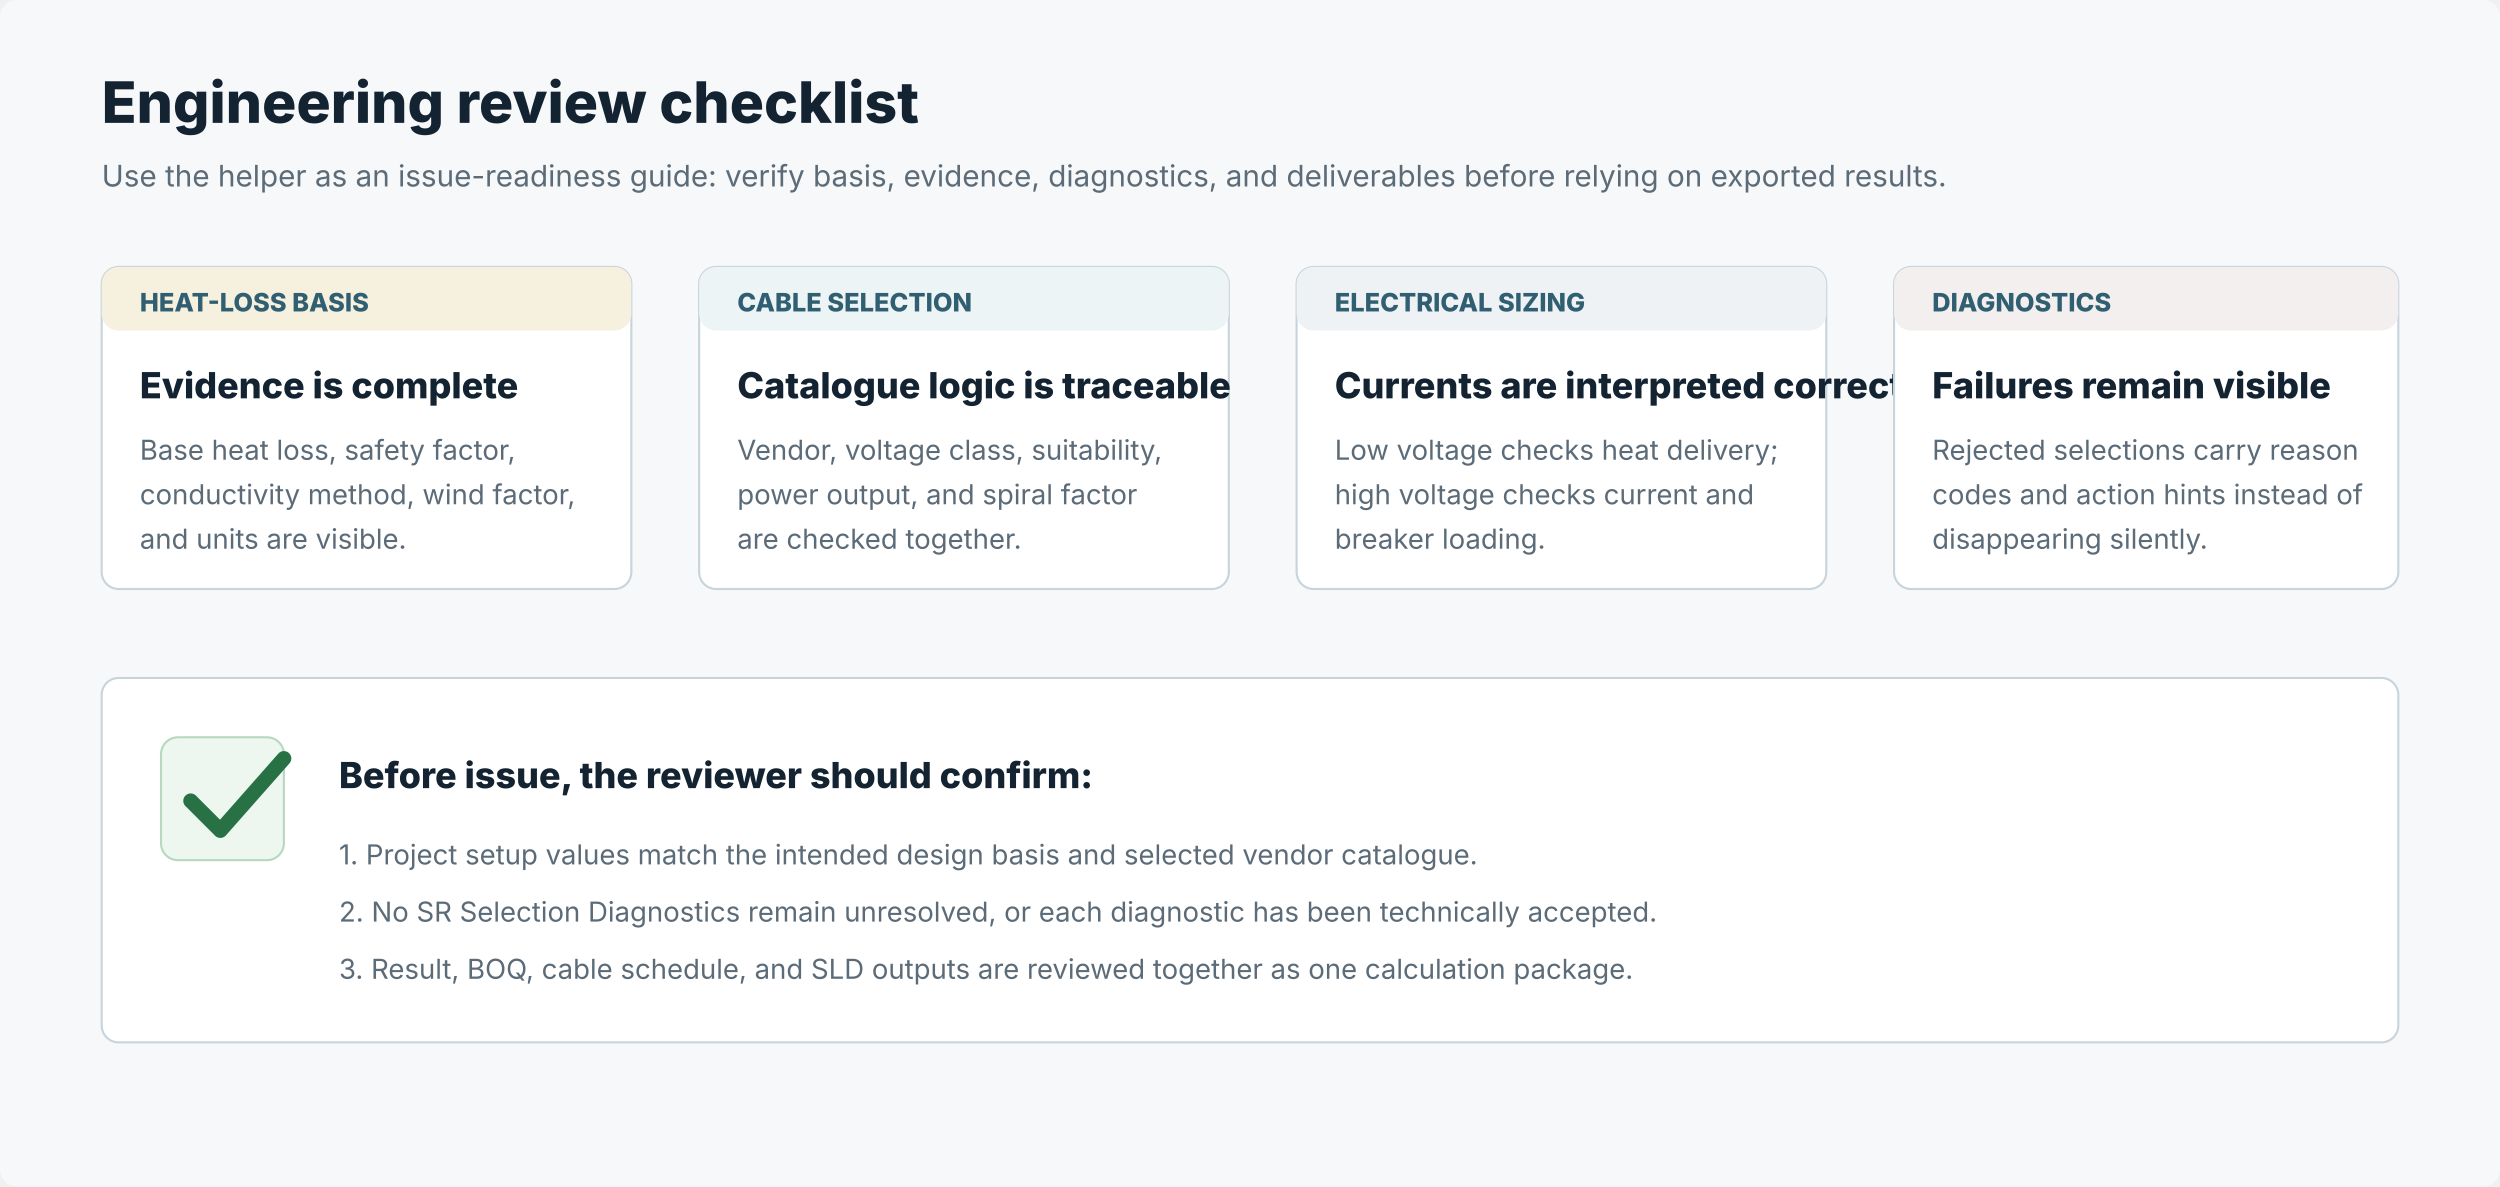
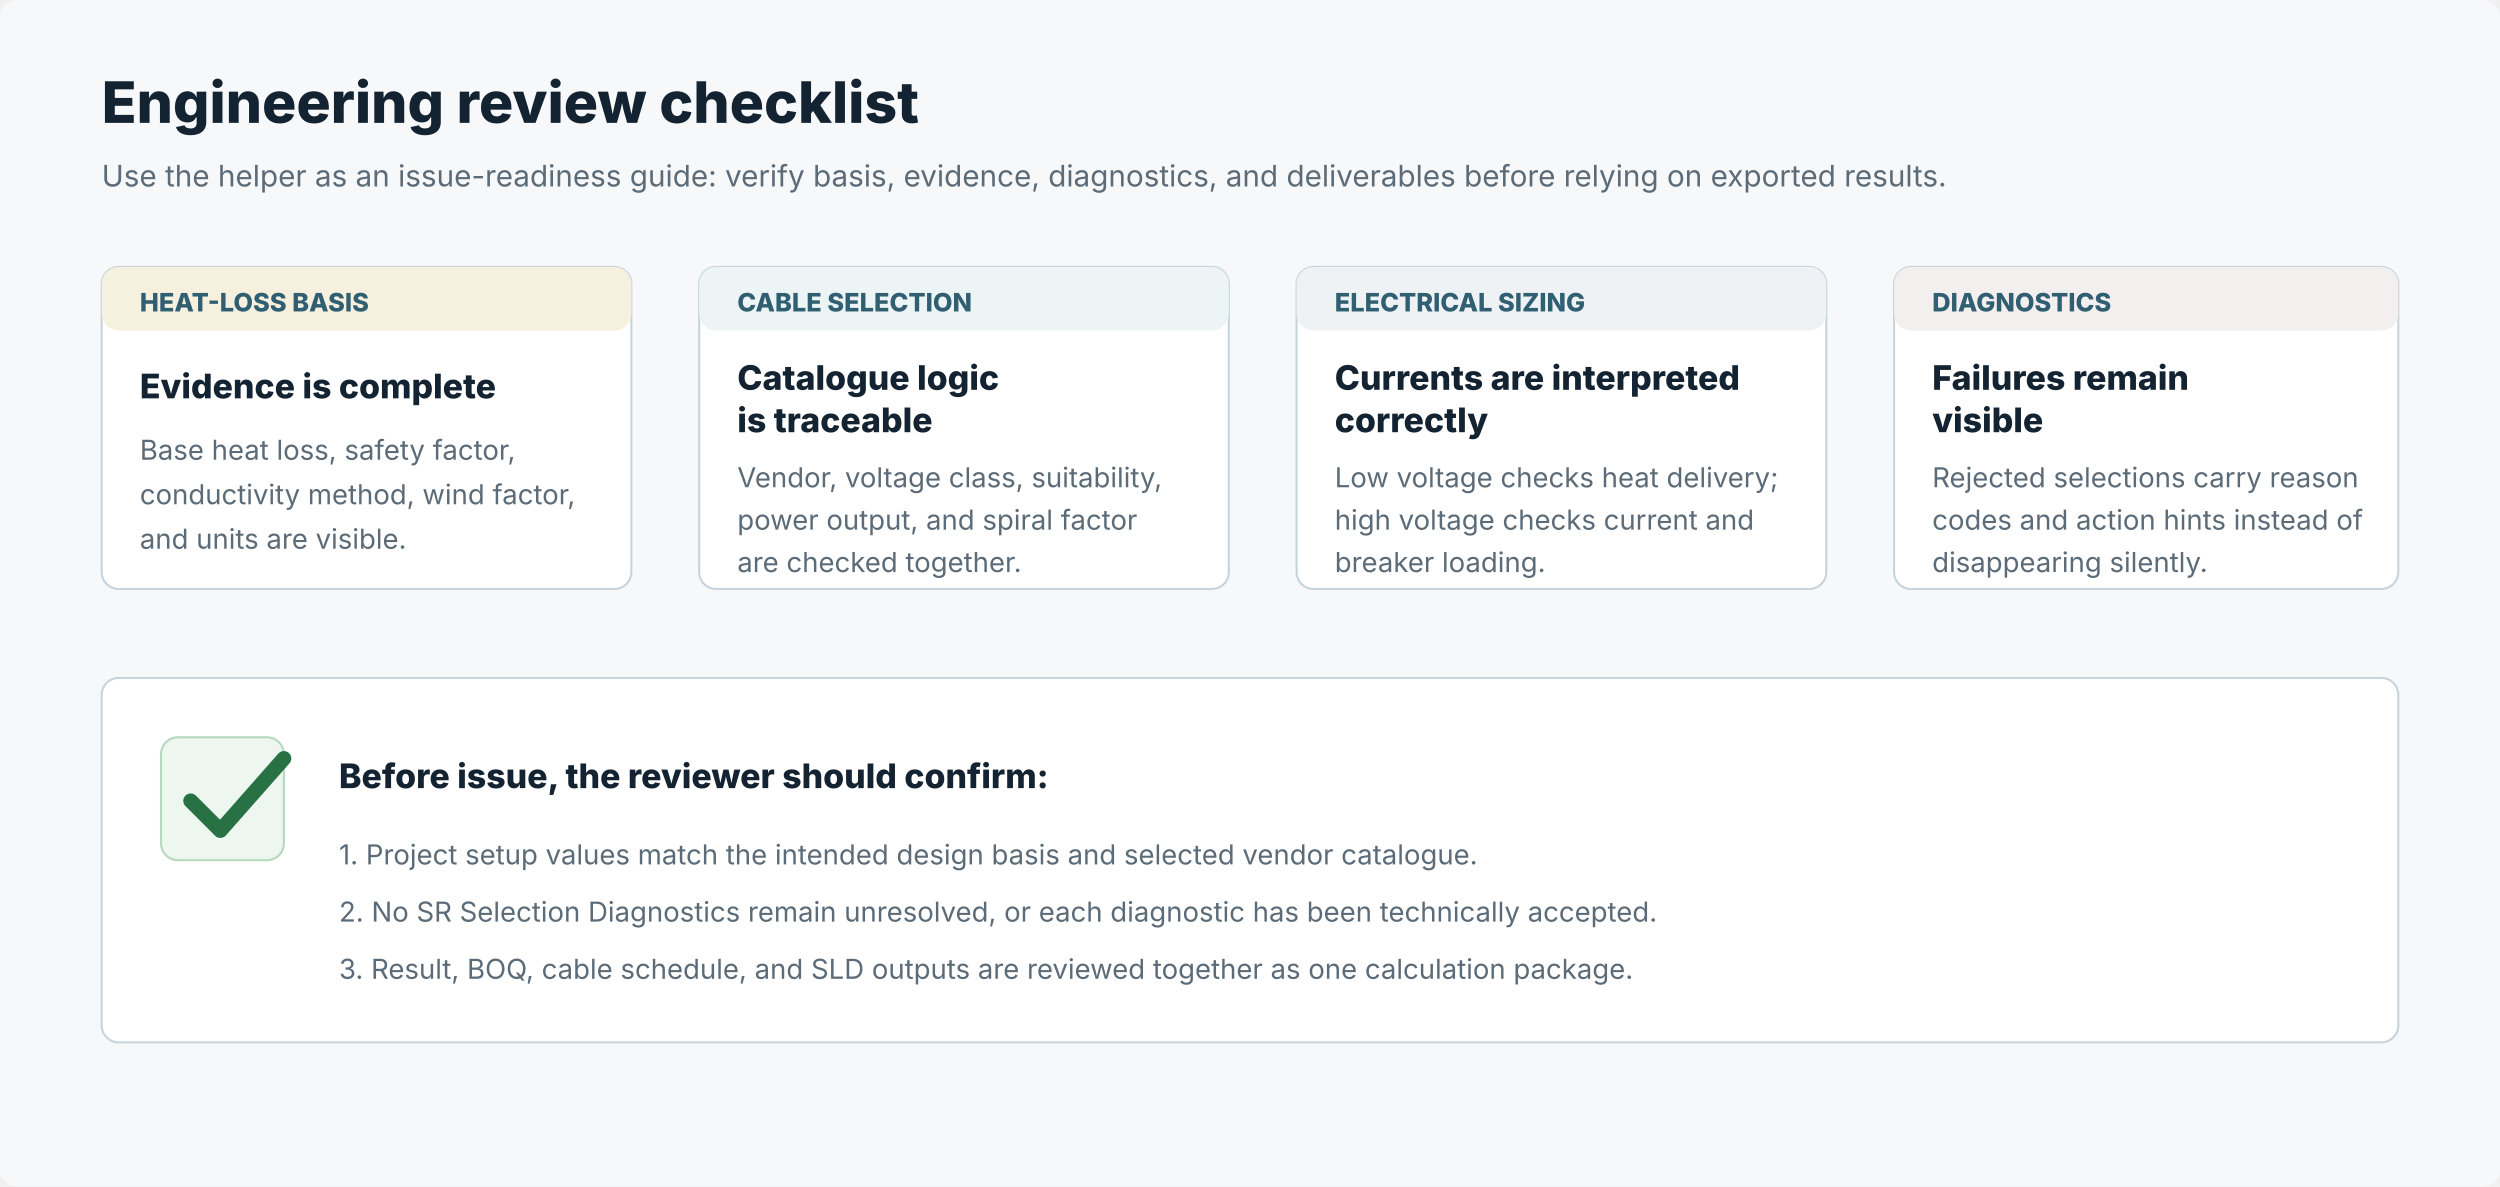
<svg xmlns="http://www.w3.org/2000/svg" width="1180" height="560" viewBox="0 0 1180 560" role="img" aria-labelledby="title desc">
  <defs>
    <style>
-       .title { font: 800 17px Inter, Arial, sans-serif; fill: #132331; }
+       .title { font: 800 16px Inter, Arial, sans-serif; fill: #132331; }
      .body { font: 13px Inter, Arial, sans-serif; fill: #5c6b78; }
      .small { font: 800 12px Inter, Arial, sans-serif; fill: #315f72; }
    </style>
  </defs>
  <rect width="1180" height="560" rx="8" fill="#f6f8fa" />
  <text x="48" y="58" font-family="Inter, Arial, sans-serif" font-size="27" font-weight="800" fill="#132331">Engineering review checklist</text>
  <text x="48" y="88" font-family="Inter, Arial, sans-serif" font-size="14" fill="#5c6b78">Use the helper as an issue-readiness guide: verify basis, evidence, diagnostics, and deliverables before relying on exported results.</text>
  <g transform="translate(48 126)">
    <rect width="250" height="152" rx="8" fill="#ffffff" stroke="#c7d4dc" />
    <rect width="250" height="30" rx="8" fill="#f6f0df" />
    <text x="18" y="21" class="small">HEAT-LOSS BASIS</text>
    <text x="18" y="62" class="title">Evidence is complete</text>
    <text x="18" y="91" class="body">Base heat loss, safety factor,</text>
    <text x="18" y="112" class="body">conductivity method, wind factor,</text>
    <text x="18" y="133" class="body">and units are visible.</text>
  </g>
  <g transform="translate(330 126)">
    <rect width="250" height="152" rx="8" fill="#ffffff" stroke="#c7d4dc" />
    <rect width="250" height="30" rx="8" fill="#edf4f5" />
    <text x="18" y="21" class="small">CABLE SELECTION</text>
-     <text x="18" y="62" class="title">Catalogue logic is traceable</text>
-     <text x="18" y="91" class="body">Vendor, voltage class, suitability,</text>
-     <text x="18" y="112" class="body">power output, and spiral factor</text>
-     <text x="18" y="133" class="body">are checked together.</text>
+     <text x="18" y="58" class="title">Catalogue logic</text>
+     <text x="18" y="78" class="title">is traceable</text>
+     <text x="18" y="104" class="body">Vendor, voltage class, suitability,</text>
+     <text x="18" y="124" class="body">power output, and spiral factor</text>
+     <text x="18" y="144" class="body">are checked together.</text>
  </g>
  <g transform="translate(612 126)">
    <rect width="250" height="152" rx="8" fill="#ffffff" stroke="#c7d4dc" />
    <rect width="250" height="30" rx="8" fill="#eef2f5" />
    <text x="18" y="21" class="small">ELECTRICAL SIZING</text>
-     <text x="18" y="62" class="title">Currents are interpreted correctly</text>
-     <text x="18" y="91" class="body">Low voltage checks heat delivery;</text>
-     <text x="18" y="112" class="body">high voltage checks current and</text>
-     <text x="18" y="133" class="body">breaker loading.</text>
+     <text x="18" y="58" class="title">Currents are interpreted</text>
+     <text x="18" y="78" class="title">correctly</text>
+     <text x="18" y="104" class="body">Low voltage checks heat delivery;</text>
+     <text x="18" y="124" class="body">high voltage checks current and</text>
+     <text x="18" y="144" class="body">breaker loading.</text>
  </g>
  <g transform="translate(894 126)">
    <rect width="238" height="152" rx="8" fill="#ffffff" stroke="#c7d4dc" />
    <rect width="238" height="30" rx="8" fill="#f3efef" />
    <text x="18" y="21" class="small">DIAGNOSTICS</text>
-     <text x="18" y="62" class="title">Failures remain visible</text>
-     <text x="18" y="91" class="body">Rejected selections carry reason</text>
-     <text x="18" y="112" class="body">codes and action hints instead of</text>
-     <text x="18" y="133" class="body">disappearing silently.</text>
+     <text x="18" y="58" class="title">Failures remain</text>
+     <text x="18" y="78" class="title">visible</text>
+     <text x="18" y="104" class="body">Rejected selections carry reason</text>
+     <text x="18" y="124" class="body">codes and action hints instead of</text>
+     <text x="18" y="144" class="body">disappearing silently.</text>
  </g>
  <g transform="translate(48 320)">
    <rect width="1084" height="172" rx="8" fill="#ffffff" stroke="#c7d4dc" />
    <rect x="28" y="28" width="58" height="58" rx="8" fill="#edf7ef" stroke="#b7d8c0" />
    <path d="M42 58l14 14 30-34" stroke="#287145" stroke-width="7" fill="none" stroke-linecap="round" stroke-linejoin="round" />
    <text x="112" y="52" class="title">Before issue, the reviewer should confirm:</text>
    <g class="body">
      <text x="112" y="88">1. Project setup values match the intended design basis and selected vendor catalogue.</text>
      <text x="112" y="115">2. No SR Selection Diagnostics remain unresolved, or each diagnostic has been technically accepted.</text>
      <text x="112" y="142">3. Result, BOQ, cable schedule, and SLD outputs are reviewed together as one calculation package.</text>
    </g>
  </g>
</svg>
